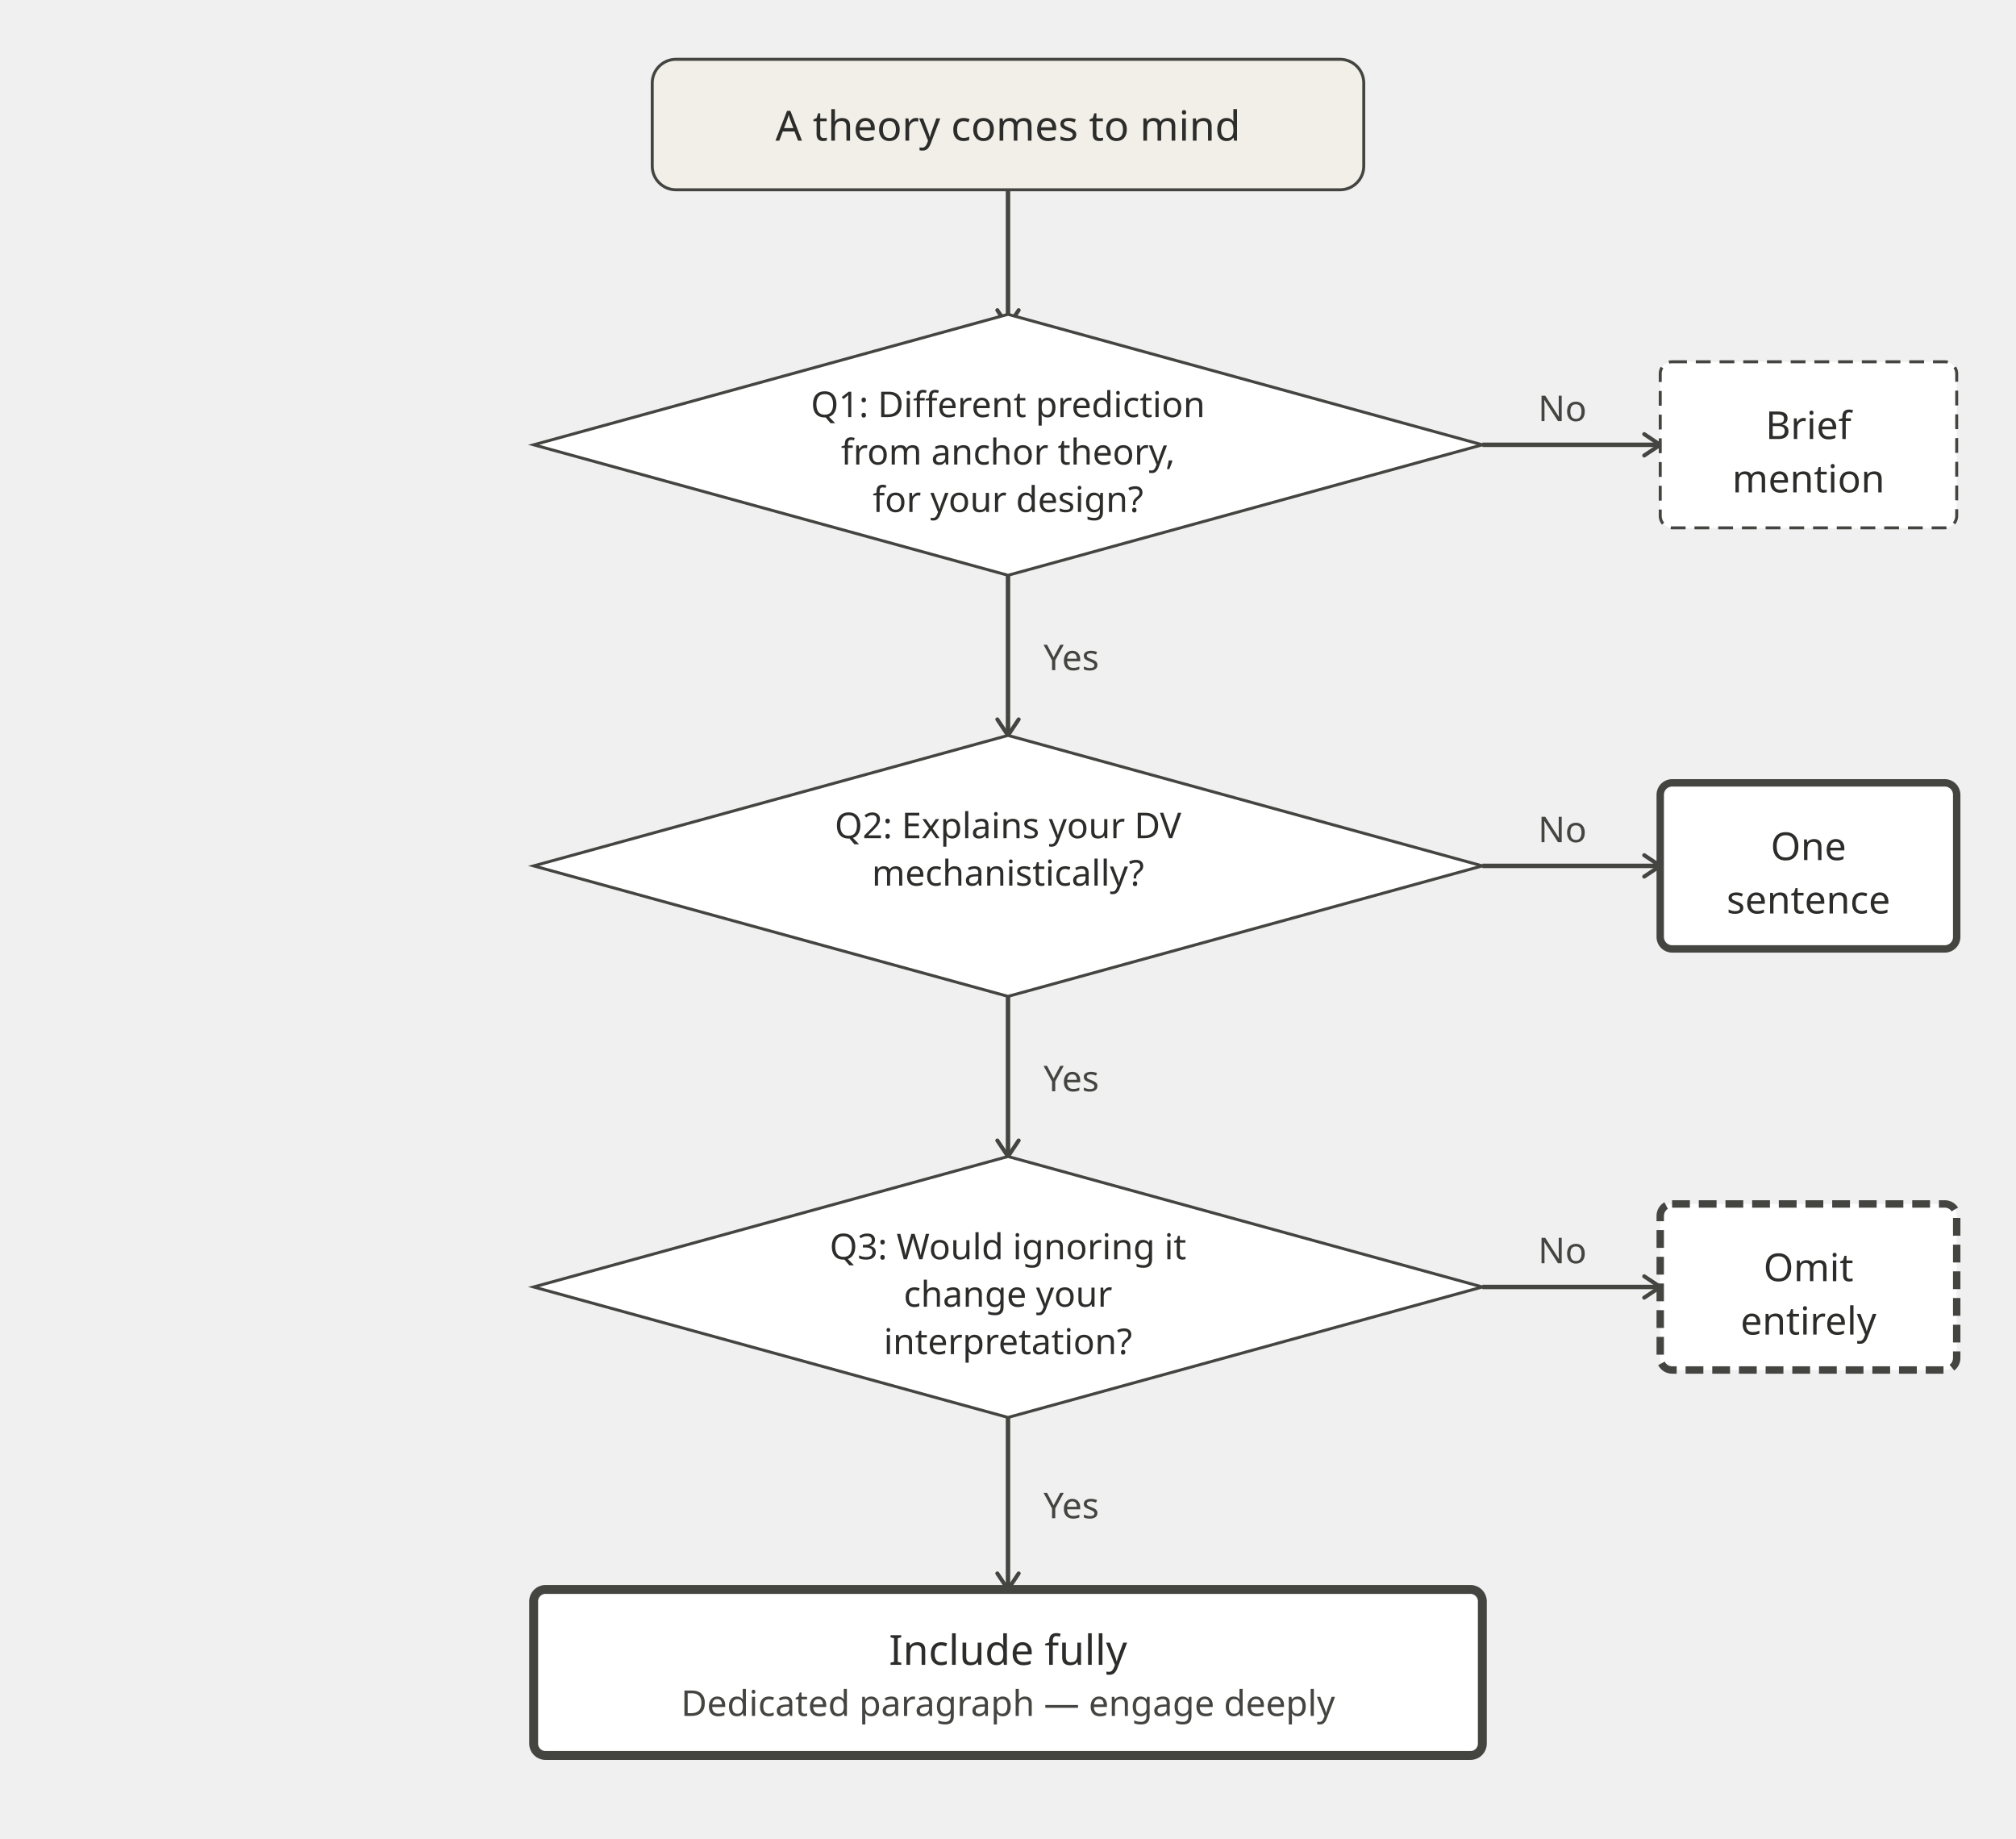
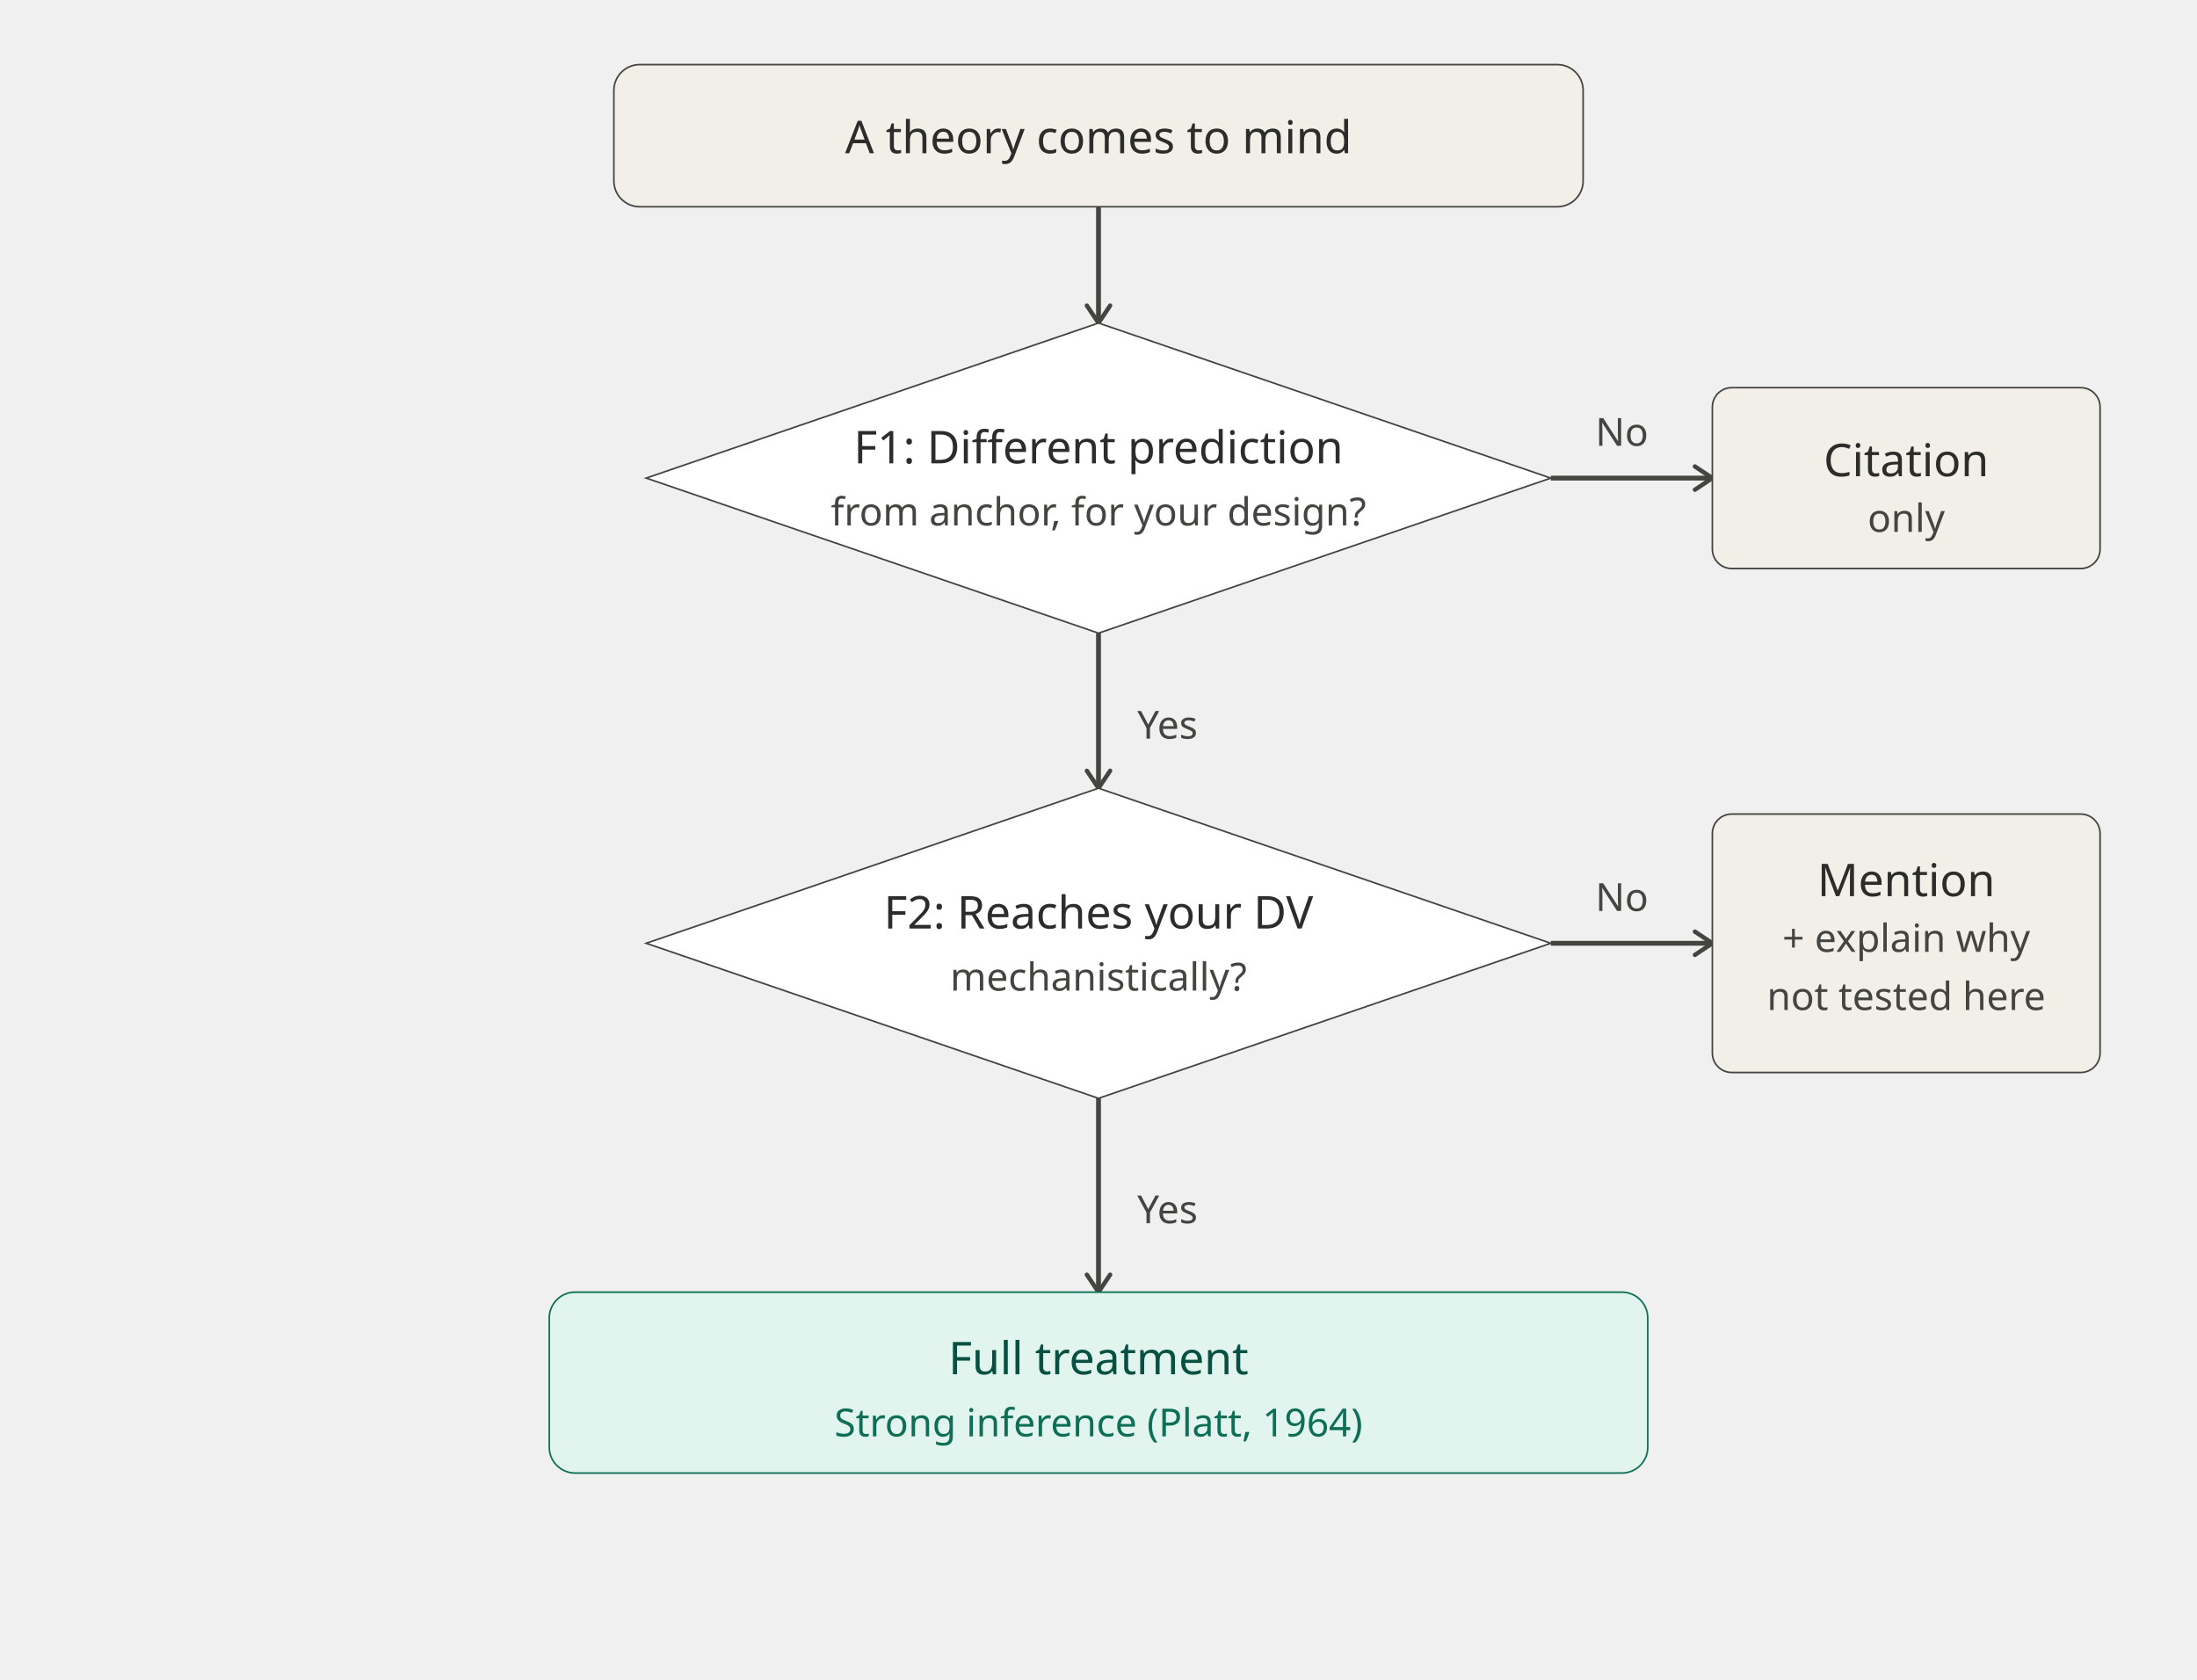
- <svg xmlns="http://www.w3.org/2000/svg" width="100%" viewBox="0 0 680 620">
+ <svg xmlns="http://www.w3.org/2000/svg" width="100%" viewBox="0 0 680 520" role="img">
  <defs>
    <marker id="arrow" viewBox="0 0 10 10" refX="8" refY="5" markerWidth="6" markerHeight="6" orient="auto-start-reverse">
      <path d="M2 1L8 5L2 9" fill="none" stroke="#444441" stroke-width="1.5" stroke-linecap="round" stroke-linejoin="round" />
    </marker>
  </defs>
-   <rect x="220" y="20" width="240" height="44" rx="8" fill="#F1EFE8" stroke="#444441" stroke-width="1" />
+   <rect x="190" y="20" width="300" height="44" rx="8" fill="#F1EFE8" stroke="#444441" stroke-width="0.5" />
  <text x="340" y="42" text-anchor="middle" dominant-baseline="central" font-family="sans-serif" font-size="14" font-weight="500" fill="#2C2C2A">A theory comes to mind</text>
-   <line x1="340" y1="64" x2="340" y2="110" stroke="#444441" stroke-width="1.5" marker-end="url(#arrow)" />
-   <polygon points="340,106 500,150 340,194 180,150" fill="white" stroke="#444441" stroke-width="1" />
-   <text x="340" y="136" text-anchor="middle" dominant-baseline="central" font-family="sans-serif" font-size="12" font-weight="500" fill="#2C2C2A">Q1: Different prediction</text>
-   <text x="340" y="152" text-anchor="middle" dominant-baseline="central" font-family="sans-serif" font-size="12" font-weight="500" fill="#2C2C2A">from anchor theory,</text>
-   <text x="340" y="168" text-anchor="middle" dominant-baseline="central" font-family="sans-serif" font-size="12" font-weight="500" fill="#2C2C2A">for your design?</text>
-   <line x1="500" y1="150" x2="560" y2="150" stroke="#444441" stroke-width="1.5" marker-end="url(#arrow)" />
-   <text x="527" y="142" text-anchor="middle" font-family="sans-serif" font-size="12" fill="#444441">No</text>
-   <rect x="560" y="122" width="100" height="56" rx="4" fill="white" stroke="#444441" stroke-width="1" stroke-dasharray="5,3" />
-   <text x="610" y="143" text-anchor="middle" dominant-baseline="central" font-family="sans-serif" font-size="13" font-weight="500" fill="#2C2C2A">Brief</text>
-   <text x="610" y="161" text-anchor="middle" dominant-baseline="central" font-family="sans-serif" font-size="13" font-weight="500" fill="#2C2C2A">mention</text>
-   <line x1="340" y1="194" x2="340" y2="248" stroke="#444441" stroke-width="1.5" marker-end="url(#arrow)" />
-   <text x="352" y="226" font-family="sans-serif" font-size="12" fill="#444441">Yes</text>
-   <polygon points="340,248 500,292 340,336 180,292" fill="white" stroke="#444441" stroke-width="1" />
-   <text x="340" y="278" text-anchor="middle" dominant-baseline="central" font-family="sans-serif" font-size="12" font-weight="500" fill="#2C2C2A">Q2: Explains your DV</text>
-   <text x="340" y="294" text-anchor="middle" dominant-baseline="central" font-family="sans-serif" font-size="12" font-weight="500" fill="#2C2C2A">mechanistically?</text>
-   <line x1="500" y1="292" x2="560" y2="292" stroke="#444441" stroke-width="1.5" marker-end="url(#arrow)" />
-   <text x="527" y="284" text-anchor="middle" font-family="sans-serif" font-size="12" fill="#444441">No</text>
-   <rect x="560" y="264" width="100" height="56" rx="4" fill="white" stroke="#444441" stroke-width="2.5" />
-   <text x="610" y="285" text-anchor="middle" dominant-baseline="central" font-family="sans-serif" font-size="13" font-weight="500" fill="#2C2C2A">One</text>
-   <text x="610" y="303" text-anchor="middle" dominant-baseline="central" font-family="sans-serif" font-size="13" font-weight="500" fill="#2C2C2A">sentence</text>
-   <line x1="340" y1="336" x2="340" y2="390" stroke="#444441" stroke-width="1.5" marker-end="url(#arrow)" />
-   <text x="352" y="368" font-family="sans-serif" font-size="12" fill="#444441">Yes</text>
-   <polygon points="340,390 500,434 340,478 180,434" fill="white" stroke="#444441" stroke-width="1" />
-   <text x="340" y="420" text-anchor="middle" dominant-baseline="central" font-family="sans-serif" font-size="12" font-weight="500" fill="#2C2C2A">Q3: Would ignoring it</text>
-   <text x="340" y="436" text-anchor="middle" dominant-baseline="central" font-family="sans-serif" font-size="12" font-weight="500" fill="#2C2C2A">change your</text>
-   <text x="340" y="452" text-anchor="middle" dominant-baseline="central" font-family="sans-serif" font-size="12" font-weight="500" fill="#2C2C2A">interpretation?</text>
-   <line x1="500" y1="434" x2="560" y2="434" stroke="#444441" stroke-width="1.5" marker-end="url(#arrow)" />
-   <text x="527" y="426" text-anchor="middle" font-family="sans-serif" font-size="12" fill="#444441">No</text>
-   <rect x="560" y="406" width="100" height="56" rx="4" fill="white" stroke="#444441" stroke-width="2.5" stroke-dasharray="6,3" />
-   <text x="610" y="427" text-anchor="middle" dominant-baseline="central" font-family="sans-serif" font-size="13" font-weight="500" fill="#2C2C2A">Omit</text>
-   <text x="610" y="445" text-anchor="middle" dominant-baseline="central" font-family="sans-serif" font-size="13" font-weight="500" fill="#2C2C2A">entirely</text>
-   <line x1="340" y1="478" x2="340" y2="536" stroke="#444441" stroke-width="1.5" marker-end="url(#arrow)" />
-   <text x="352" y="512" font-family="sans-serif" font-size="12" fill="#444441">Yes</text>
-   <rect x="180" y="536" width="320" height="56" rx="4" fill="white" stroke="#444441" stroke-width="3" />
-   <text x="340" y="556" text-anchor="middle" dominant-baseline="central" font-family="sans-serif" font-size="14" font-weight="500" fill="#2C2C2A">Include fully</text>
-   <text x="340" y="574" text-anchor="middle" dominant-baseline="central" font-family="sans-serif" font-size="12" fill="#444441">Dedicated paragraph — engage deeply</text>
+   <line x1="340" y1="64" x2="340" y2="100" stroke="#444441" stroke-width="1.5" marker-end="url(#arrow)" />
+   <polygon points="340,100 480,148 340,196 200,148" fill="white" stroke="#444441" stroke-width="0.5" />
+   <text x="340" y="138" text-anchor="middle" dominant-baseline="central" font-family="sans-serif" font-size="14" font-weight="500" fill="#2C2C2A">F1: Different prediction</text>
+   <text x="340" y="158" text-anchor="middle" dominant-baseline="central" font-family="sans-serif" font-size="12" fill="#444441">from anchor, for your design?</text>
+   <line x1="340" y1="196" x2="340" y2="244" stroke="#444441" stroke-width="1.5" marker-end="url(#arrow)" />
+   <text x="352" y="224" dominant-baseline="central" font-family="sans-serif" font-size="12" fill="#444441">Yes</text>
+   <line x1="480" y1="148" x2="530" y2="148" stroke="#444441" stroke-width="1.5" marker-end="url(#arrow)" />
+   <text x="502" y="138" text-anchor="middle" font-family="sans-serif" font-size="12" fill="#444441">No</text>
+   <rect x="530" y="120" width="120" height="56" rx="6" fill="#F1EFE8" stroke="#444441" stroke-width="0.5" />
+   <text x="590" y="142" text-anchor="middle" dominant-baseline="central" font-family="sans-serif" font-size="14" font-weight="500" fill="#2C2C2A">Citation</text>
+   <text x="590" y="160" text-anchor="middle" dominant-baseline="central" font-family="sans-serif" font-size="12" fill="#444441">only</text>
+   <polygon points="340,244 480,292 340,340 200,292" fill="white" stroke="#444441" stroke-width="0.5" />
+   <text x="340" y="282" text-anchor="middle" dominant-baseline="central" font-family="sans-serif" font-size="14" font-weight="500" fill="#2C2C2A">F2: Reaches your DV</text>
+   <text x="340" y="302" text-anchor="middle" dominant-baseline="central" font-family="sans-serif" font-size="12" fill="#444441">mechanistically?</text>
+   <line x1="340" y1="340" x2="340" y2="400" stroke="#444441" stroke-width="1.5" marker-end="url(#arrow)" />
+   <text x="352" y="374" dominant-baseline="central" font-family="sans-serif" font-size="12" fill="#444441">Yes</text>
+   <line x1="480" y1="292" x2="530" y2="292" stroke="#444441" stroke-width="1.5" marker-end="url(#arrow)" />
+   <text x="502" y="282" text-anchor="middle" font-family="sans-serif" font-size="12" fill="#444441">No</text>
+   <rect x="530" y="252" width="120" height="80" rx="6" fill="#F1EFE8" stroke="#444441" stroke-width="0.5" />
+   <text x="590" y="272" text-anchor="middle" dominant-baseline="central" font-family="sans-serif" font-size="14" font-weight="500" fill="#2C2C2A">Mention</text>
+   <text x="590" y="290" text-anchor="middle" dominant-baseline="central" font-family="sans-serif" font-size="12" fill="#444441">+ explain why</text>
+   <text x="590" y="308" text-anchor="middle" dominant-baseline="central" font-family="sans-serif" font-size="12" fill="#444441">not tested here</text>
+   <rect x="170" y="400" width="340" height="56" rx="8" fill="#E1F5EE" stroke="#0F6E56" stroke-width="0.5" />
+   <text x="340" y="420" text-anchor="middle" dominant-baseline="central" font-family="sans-serif" font-size="14" font-weight="500" fill="#085041">Full treatment</text>
+   <text x="340" y="440" text-anchor="middle" dominant-baseline="central" font-family="sans-serif" font-size="12" fill="#0F6E56">Strong inference (Platt, 1964)</text>
</svg>
